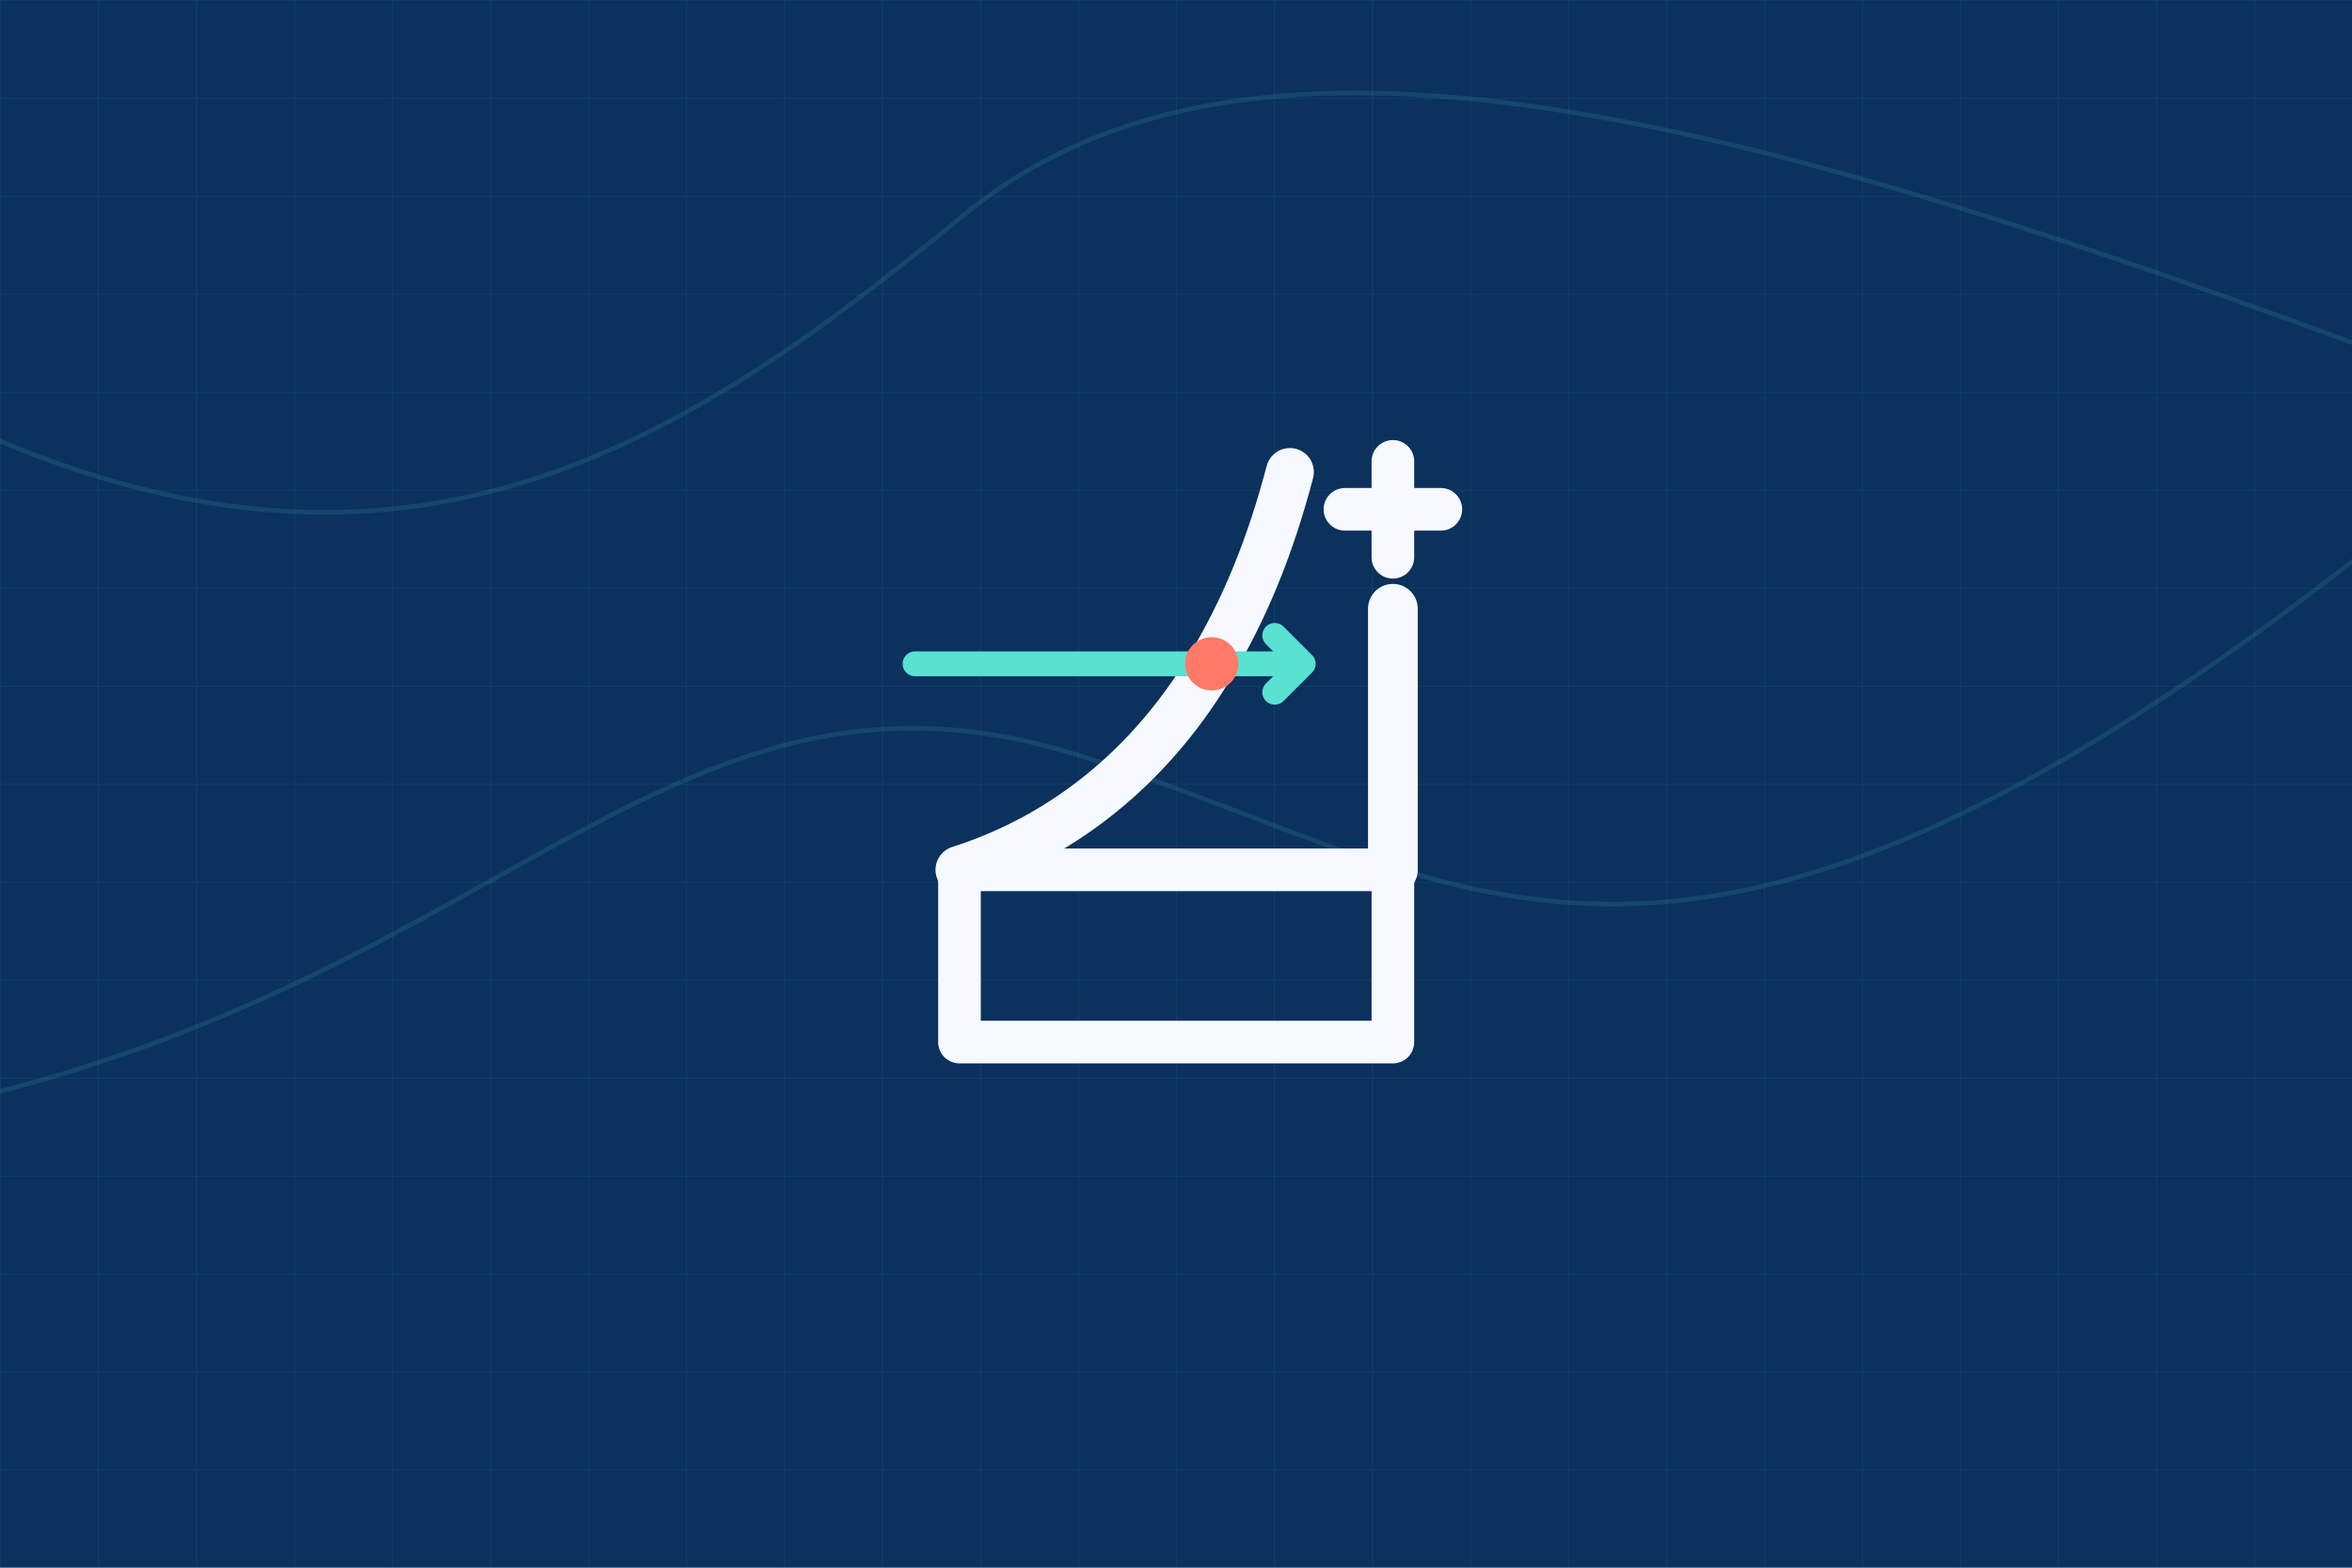
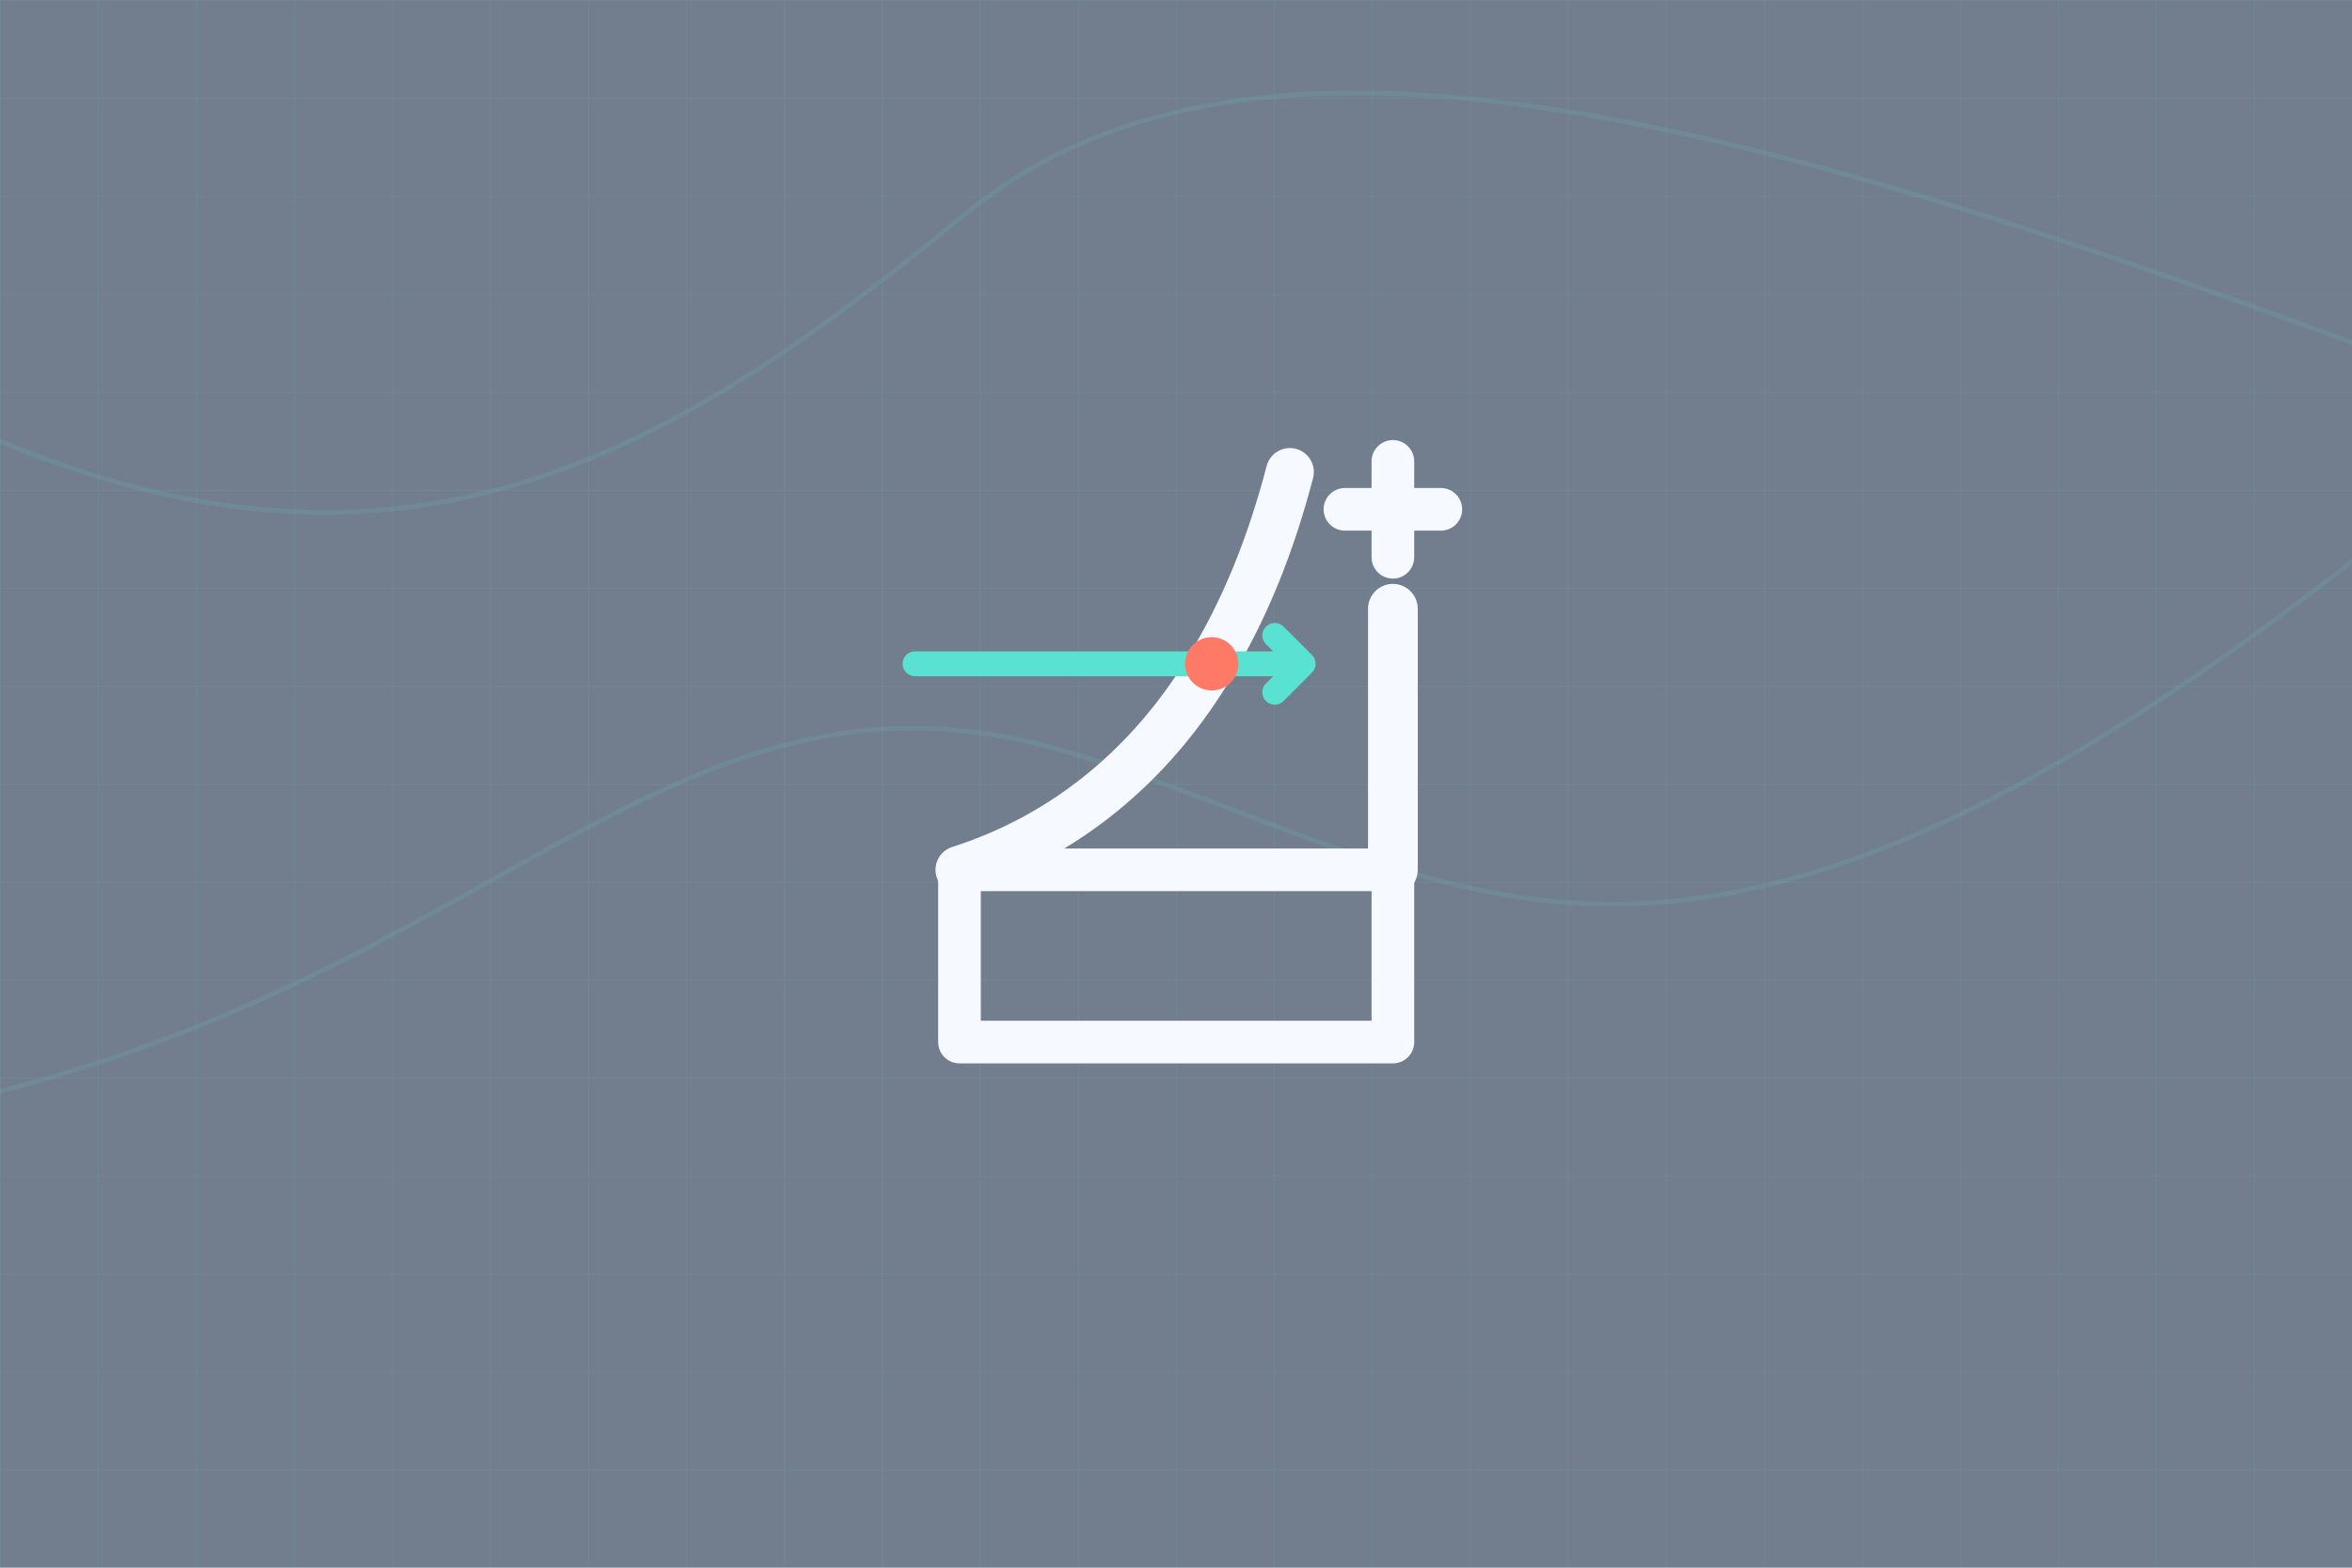
<svg xmlns="http://www.w3.org/2000/svg" width="100%" height="100%" viewBox="0 0 1536 1024">
  <defs>
    <pattern id="grid" width="64" height="64" patternUnits="userSpaceOnUse">
      <path d="M64 0H0V64" fill="none" stroke="#59E1D1" stroke-opacity=".08" />
    </pattern>
  </defs>
-   <path fill="#0B315D" d="M0 0h1536v1024H0z" />
+   <path fill="#727E8E" d="M0 0h1536v1024H0z" />
  <path fill="url(#grid)" d="M0 0h1536v1024H0z" />
  <g fill="none" stroke="#59E1D1" stroke-opacity=".12" stroke-width="3">
    <path d="M-80 730C320 660 430 410 700 492s400 250 940-210" />
    <path d="M-60 260c310 160 500 36 690-120s520-60 950 100" />
  </g>
  <g transform="translate(470 190) scale(.58)">
    <g fill="none" stroke-linecap="round" stroke-linejoin="round">
      <path d="M270 652H758V846H270Z" stroke="#F6F9FF" stroke-width="48" />
      <path d="M758 652V358" stroke="#F6F9FF" stroke-width="56" />
      <path d="M704 246H812M758 192V300" stroke="#F6F9FF" stroke-width="48" />
      <path d="M270 652C392 613 485 532 548 430C592 359 621 284 642 204" stroke="#F6F9FF" stroke-width="54" />
      <path d="M220 420H657M625 388L657 420L625 452" stroke="#59E1D1" stroke-width="28" />
    </g>
    <circle cx="554" cy="420" r="30" fill="#FF7A66" />
  </g>
</svg>
